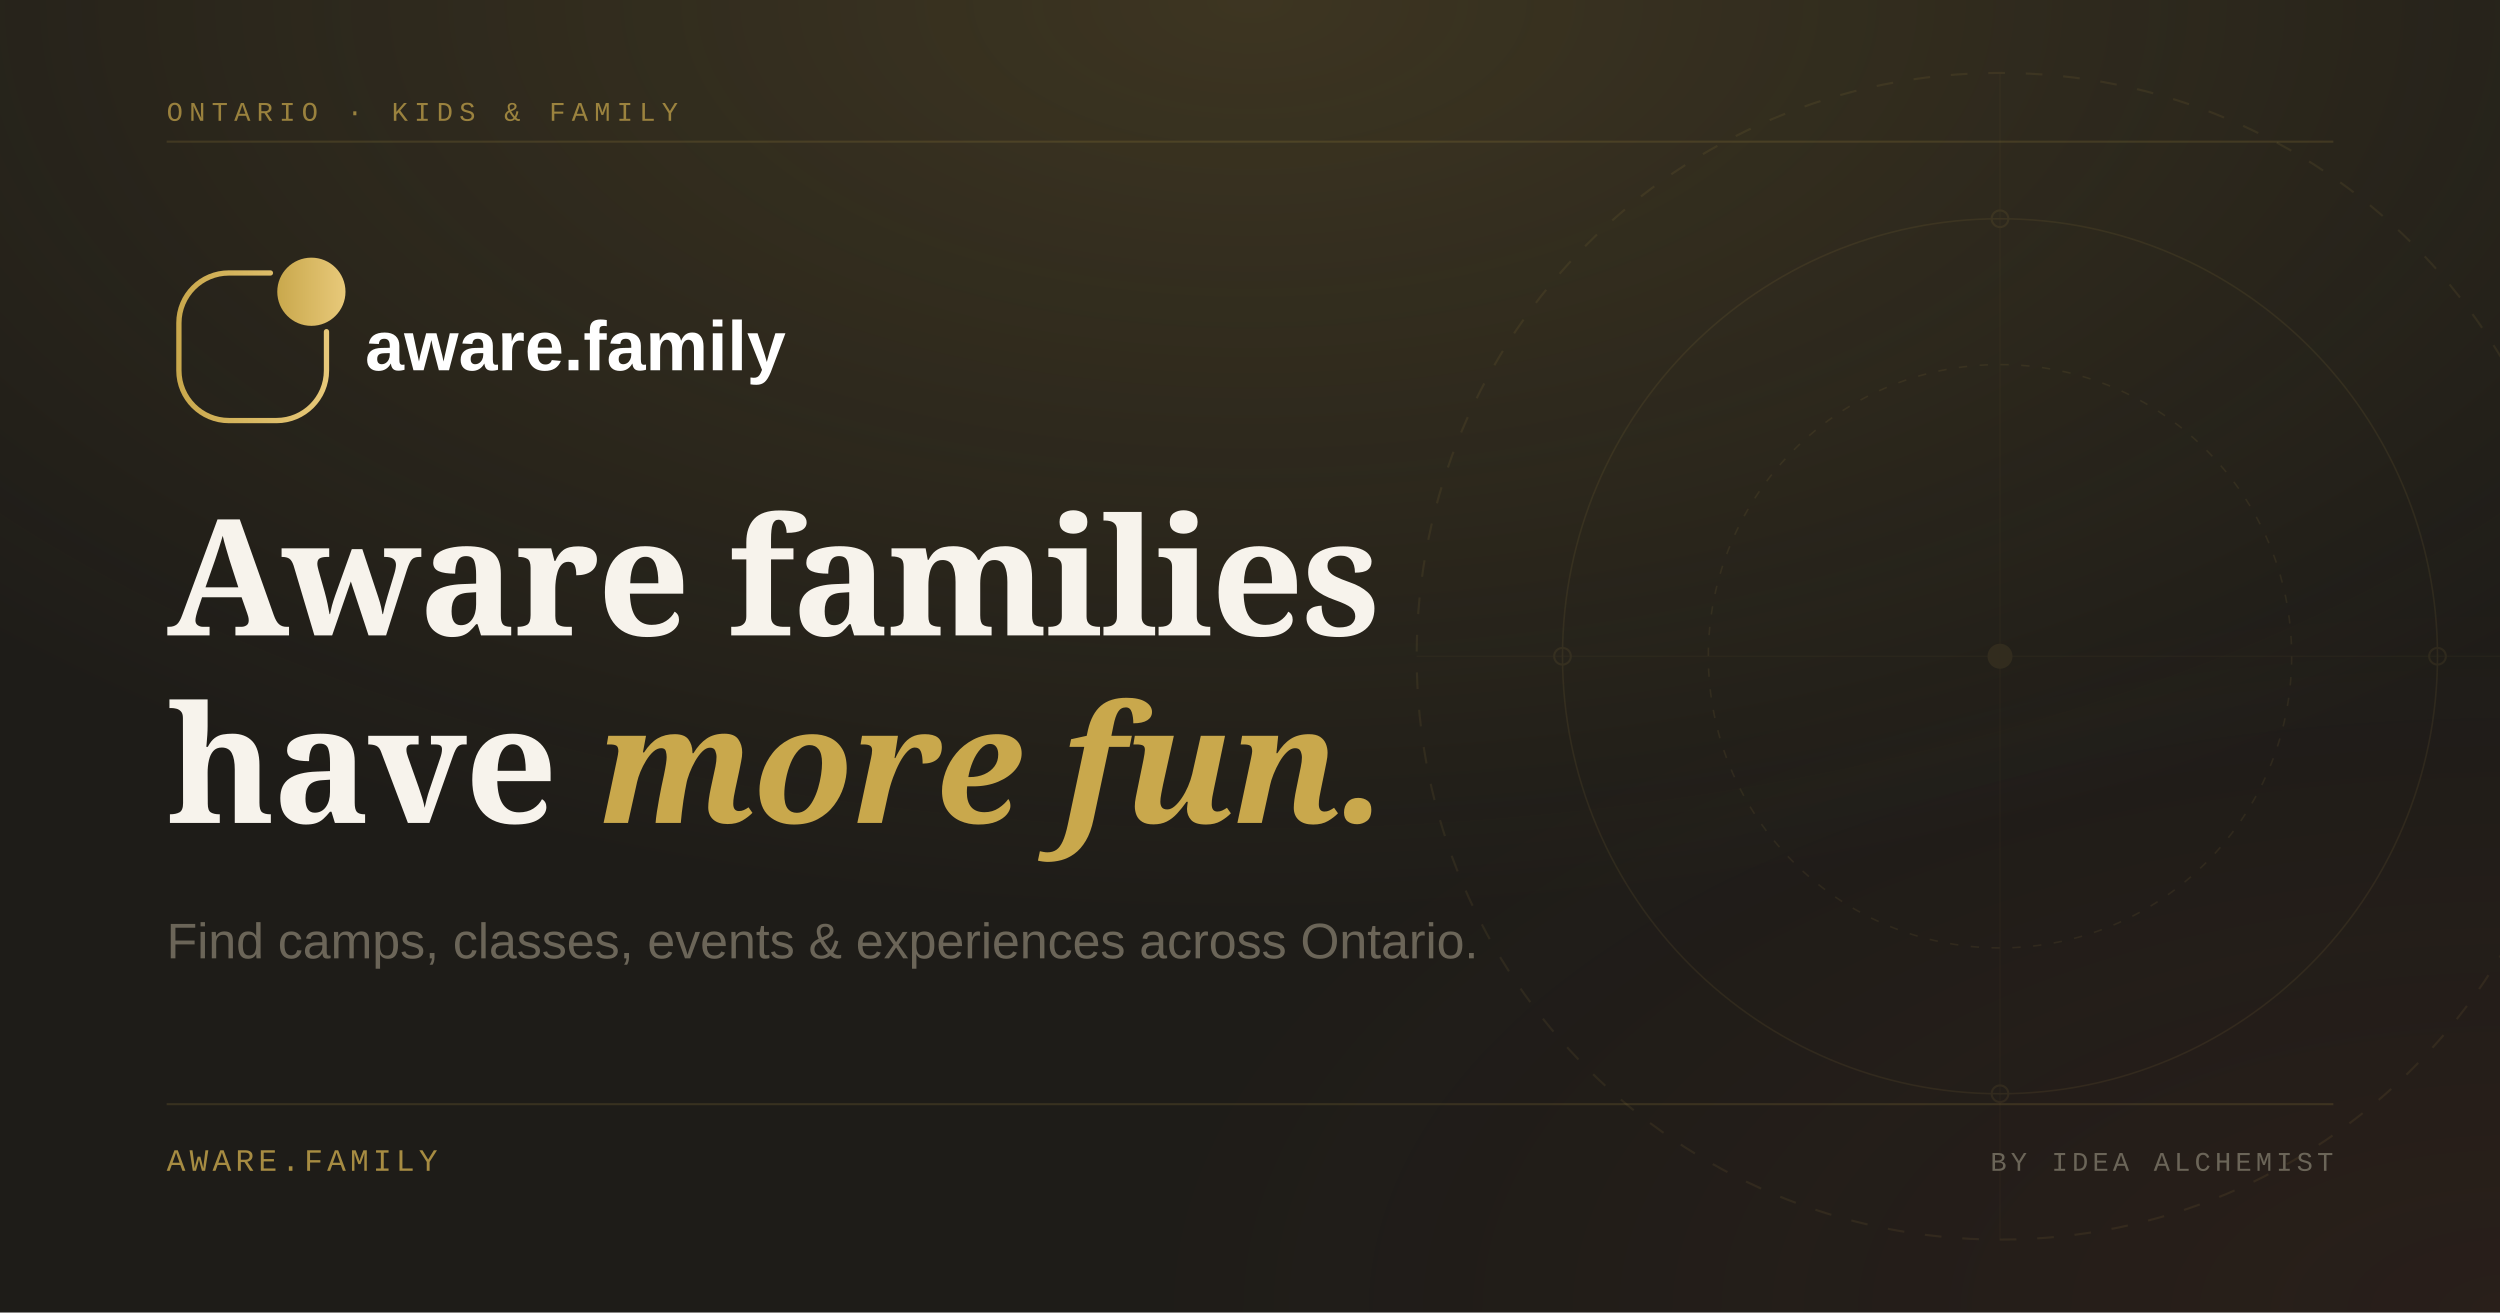
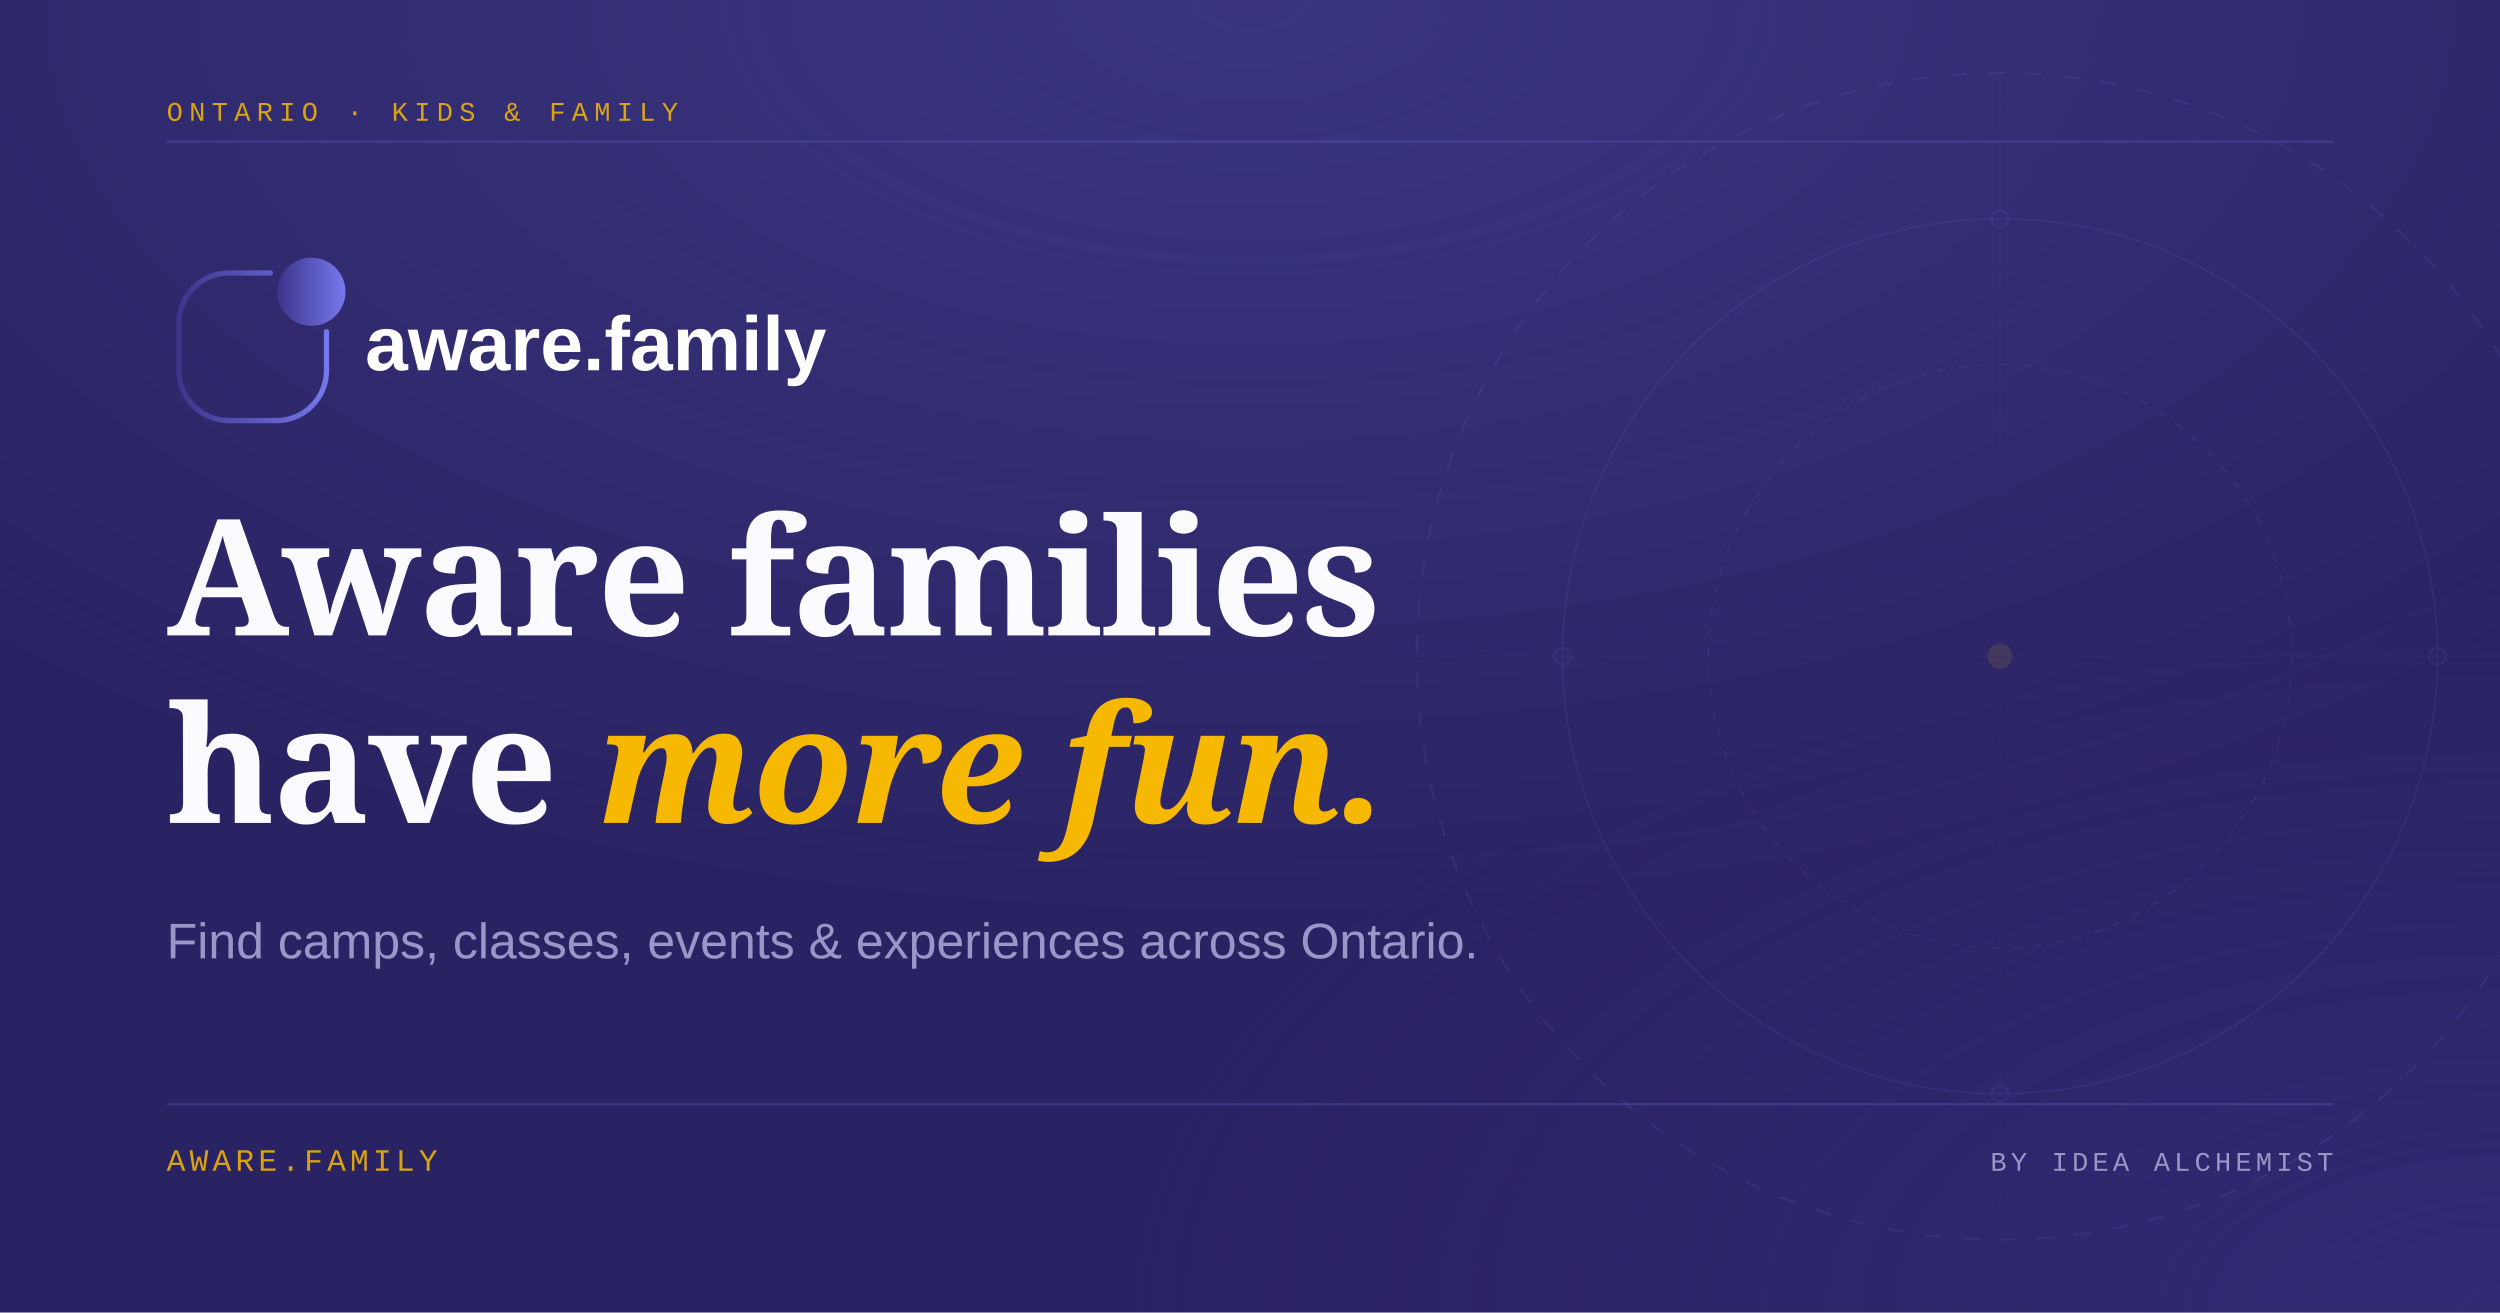
<svg xmlns="http://www.w3.org/2000/svg" width="1200" height="630" viewBox="0 0 1200 630">
  <defs>
-     <linearGradient id="logoGold1" x1="0%" y1="0%" x2="100%" y2="0%">
-       <stop offset="0%" stop-color="#C9A84C" />
-       <stop offset="100%" stop-color="#E8C97A" />
-     </linearGradient>
-     <linearGradient id="logoGold2" x1="0%" y1="0%" x2="100%" y2="0%">
-       <stop offset="0%" stop-color="#C9A84C" />
-       <stop offset="100%" stop-color="#E8C97A" />
-     </linearGradient>
    <radialGradient id="glow1" cx="50%" cy="0%" r="70%">
-       <stop offset="0%" stop-color="#C9A84C" stop-opacity="0.18" />
-       <stop offset="100%" stop-color="#C9A84C" stop-opacity="0" />
+       <stop offset="0%" stop-color="#7678ed" stop-opacity="0.22" />
+       <stop offset="100%" stop-color="#7678ed" stop-opacity="0" />
    </radialGradient>
    <radialGradient id="glow2" cx="100%" cy="100%" r="55%">
-       <stop offset="0%" stop-color="#8B3A2A" stop-opacity="0.10" />
-       <stop offset="100%" stop-color="#8B3A2A" stop-opacity="0" />
+       <stop offset="0%" stop-color="#3d348b" stop-opacity="0.40" />
+       <stop offset="100%" stop-color="#3d348b" stop-opacity="0" />
    </radialGradient>
+     <linearGradient id="og-lg1" x1="44.25" y1="182.81" x2="111.88" y2="182.81" gradientUnits="userSpaceOnUse">
+       <stop offset="0" stop-color="#3d348b" />
+       <stop offset="1" stop-color="#7678ed" />
+     </linearGradient>
+     <linearGradient id="og-lg2" x1="88.93" y1="158.47" x2="119.12" y2="158.47" gradientUnits="userSpaceOnUse">
+       <stop offset="0" stop-color="#3d348b" />
+       <stop offset="1" stop-color="#7678ed" />
+     </linearGradient>
  </defs>
-   <rect width="1200" height="630" fill="#1E1C18" />
+   <rect width="1200" height="630" fill="#2a2363" />
  <rect width="1200" height="630" fill="url(#glow1)" />
  <rect width="1200" height="630" fill="url(#glow2)" />
-   <g transform="translate(960, 315)" opacity="0.09">
-     <circle cx="0" cy="0" r="280" stroke="#C9A84C" stroke-width="1" stroke-dasharray="8 10" fill="none" />
-     <circle cx="0" cy="0" r="210" stroke="#C9A84C" stroke-width="0.75" fill="none" />
-     <circle cx="0" cy="0" r="140" stroke="#C9A84C" stroke-width="0.75" stroke-dasharray="4 6" fill="none" />
-     <circle cx="0" cy="0" r="6" fill="#C9A84C" />
-     <line x1="0" y1="-280" x2="0" y2="280" stroke="#C9A84C" stroke-width="0.5" opacity="0.5" />
-     <line x1="-280" y1="0" x2="280" y2="0" stroke="#C9A84C" stroke-width="0.5" opacity="0.5" />
-     <circle cx="0" cy="-210" r="4" fill="none" stroke="#C9A84C" stroke-width="1" />
-     <circle cx="0" cy="210" r="4" fill="none" stroke="#C9A84C" stroke-width="1" />
-     <circle cx="-210" cy="0" r="4" fill="none" stroke="#C9A84C" stroke-width="1" />
-     <circle cx="210" cy="0" r="4" fill="none" stroke="#C9A84C" stroke-width="1" />
+   <g transform="translate(960, 315)" opacity="0.12">
+     <circle cx="0" cy="0" r="280" stroke="#7678ed" stroke-width="1" stroke-dasharray="8 10" fill="none" />
+     <circle cx="0" cy="0" r="210" stroke="#7678ed" stroke-width="0.75" fill="none" />
+     <circle cx="0" cy="0" r="140" stroke="#7678ed" stroke-width="0.75" stroke-dasharray="4 6" fill="none" />
+     <circle cx="0" cy="0" r="6" fill="#f7b801" />
+     <line x1="0" y1="-280" x2="0" y2="280" stroke="#7678ed" stroke-width="0.5" opacity="0.5" />
+     <line x1="-280" y1="0" x2="280" y2="0" stroke="#7678ed" stroke-width="0.5" opacity="0.5" />
+     <circle cx="0" cy="-210" r="4" fill="none" stroke="#7678ed" stroke-width="1" />
+     <circle cx="0" cy="210" r="4" fill="none" stroke="#7678ed" stroke-width="1" />
+     <circle cx="-210" cy="0" r="4" fill="none" stroke="#7678ed" stroke-width="1" />
+     <circle cx="210" cy="0" r="4" fill="none" stroke="#7678ed" stroke-width="1" />
  </g>
-   <line x1="80" y1="68" x2="1120" y2="68" stroke="#C9A84C" stroke-opacity="0.15" stroke-width="1" />
-   <text x="80" y="58" font-family="'DM Mono', 'Courier New', monospace" font-size="13" letter-spacing="3" fill="#C9A84C" opacity="0.7" text-anchor="start">ONTARIO · KIDS &amp; FAMILY</text>
+   <line x1="80" y1="68" x2="1120" y2="68" stroke="#7678ed" stroke-opacity="0.25" stroke-width="1" />
+   <text x="80" y="58" font-family="'DM Mono','Courier New',monospace" font-size="13" letter-spacing="3" fill="#f7b801" opacity="0.85" text-anchor="start">ONTARIO · KIDS &amp; FAMILY</text>
  <g transform="translate(80, 120) scale(1.085)">
-     <defs>
-       <linearGradient id="og-lg1" x1="44.25" y1="182.81" x2="111.88" y2="182.81" gradientUnits="userSpaceOnUse">
-         <stop offset="0" stop-color="#C9A84C" />
-         <stop offset="1" stop-color="#E8C97A" />
-       </linearGradient>
-       <linearGradient id="og-lg2" x1="88.93" y1="158.47" x2="119.12" y2="158.47" gradientUnits="userSpaceOnUse">
-         <stop offset="0" stop-color="#C9A84C" />
-         <stop offset="1" stop-color="#E8C97A" />
-       </linearGradient>
-     </defs>
    <path fill="url(#og-lg1)" transform="translate(-40,-140)" d="M88.61,216.63h-21.09c-12.83,0-23.28-10.44-23.28-23.28v-21.09c0-12.83,10.44-23.27,23.28-23.27h18.38c.65,0,1.17.52,1.17,1.17s-.52,1.17-1.17,1.17h-18.38c-11.54,0-20.93,9.39-20.93,20.93v21.09c0,11.54,9.39,20.93,20.93,20.93h21.09c11.54,0,20.92-9.39,20.92-20.93v-17.22c0-.65.52-1.17,1.17-1.17s1.17.52,1.17,1.17v17.22c0,12.83-10.44,23.28-23.27,23.28Z" />
    <circle fill="url(#og-lg2)" transform="translate(-40,-140)" cx="104.02" cy="158.47" r="15.09" />
-     <text fill="white" font-family="'Helvetica Neue', Arial, sans-serif" font-size="31" font-weight="700" transform="translate(87.79 53.2)">aware.family</text>
+     <text fill="white" font-family="'Helvetica Neue',Arial,sans-serif" font-size="34" font-weight="700" transform="translate(87.79 53.2)">aware.family</text>
  </g>
-   <text x="80" y="305" font-family="'Playfair Display', Georgia, serif" font-size="78" font-weight="900" fill="#F7F3EC" letter-spacing="-1">Aware families</text>
-   <text x="80" y="395" font-family="'Playfair Display', Georgia, serif" font-size="78" font-weight="900" fill="#F7F3EC" letter-spacing="-1">have <tspan fill="#C9A84C" font-style="italic">more fun.</tspan>
+   <text x="80" y="305" font-family="'Playfair Display',Georgia,serif" font-size="78" font-weight="900" fill="#fbfaff" letter-spacing="-1">Aware families</text>
+   <text x="80" y="395" font-family="'Playfair Display',Georgia,serif" font-size="78" font-weight="900" fill="#fbfaff" letter-spacing="-1">have <tspan fill="#f7b801" font-style="italic">more fun.</tspan>
  </text>
-   <text x="80" y="460" font-family="'DM Sans', Arial, sans-serif" font-size="24" font-weight="300" fill="#6B6558">Find camps, classes, events &amp; experiences across Ontario.</text>
-   <line x1="80" y1="530" x2="1120" y2="530" stroke="#C9A84C" stroke-opacity="0.15" stroke-width="1" />
-   <text x="80" y="562" font-family="'DM Mono', 'Courier New', monospace" font-size="15" letter-spacing="2" fill="#C9A84C" opacity="0.8">AWARE.FAMILY</text>
-   <text x="1120" y="562" font-family="'DM Mono', 'Courier New', monospace" font-size="13" letter-spacing="2" fill="#6B6558" text-anchor="end">BY IDEA ALCHEMIST</text>
+   <text x="80" y="460" font-family="'DM Sans',Arial,sans-serif" font-size="24" font-weight="300" fill="#9b96c8">Find camps, classes, events &amp; experiences across Ontario.</text>
+   <line x1="80" y1="530" x2="1120" y2="530" stroke="#7678ed" stroke-opacity="0.25" stroke-width="1" />
+   <text x="80" y="562" font-family="'DM Mono','Courier New',monospace" font-size="15" letter-spacing="2" fill="#f7b801" opacity="0.85">AWARE.FAMILY</text>
+   <text x="1120" y="562" font-family="'DM Mono','Courier New',monospace" font-size="13" letter-spacing="2" fill="#9b96c8" text-anchor="end">BY IDEA ALCHEMIST</text>
</svg>
